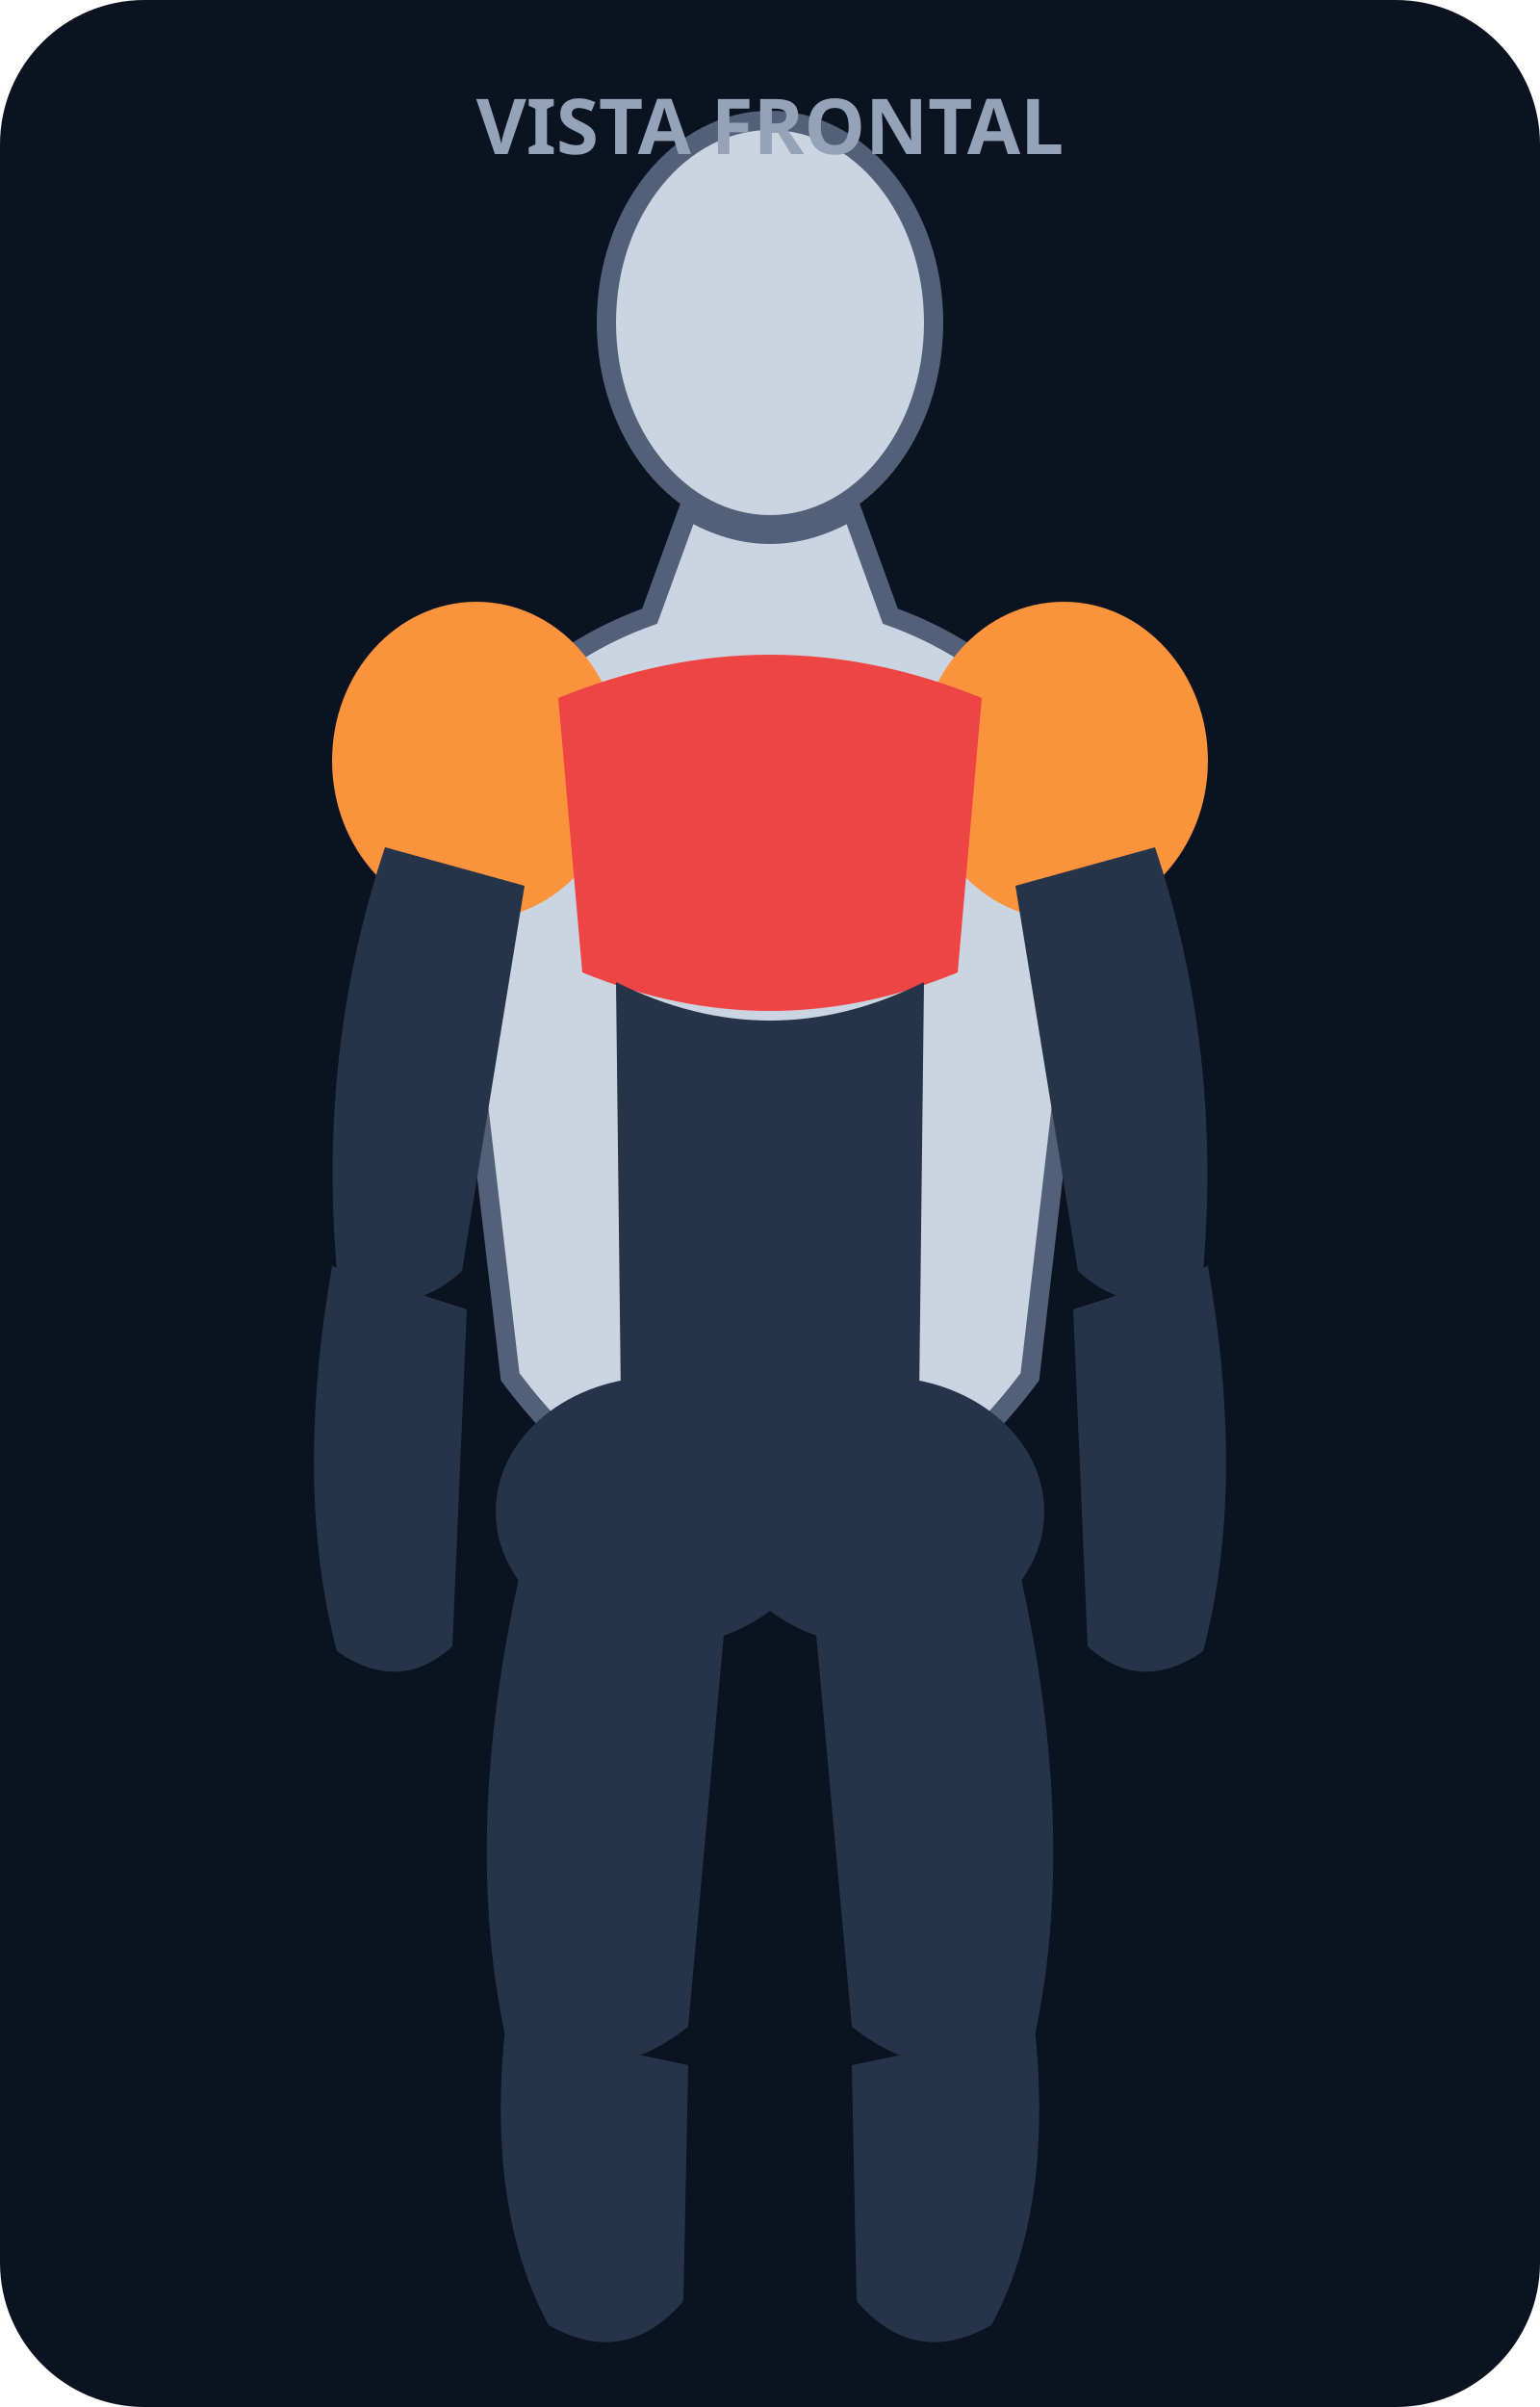
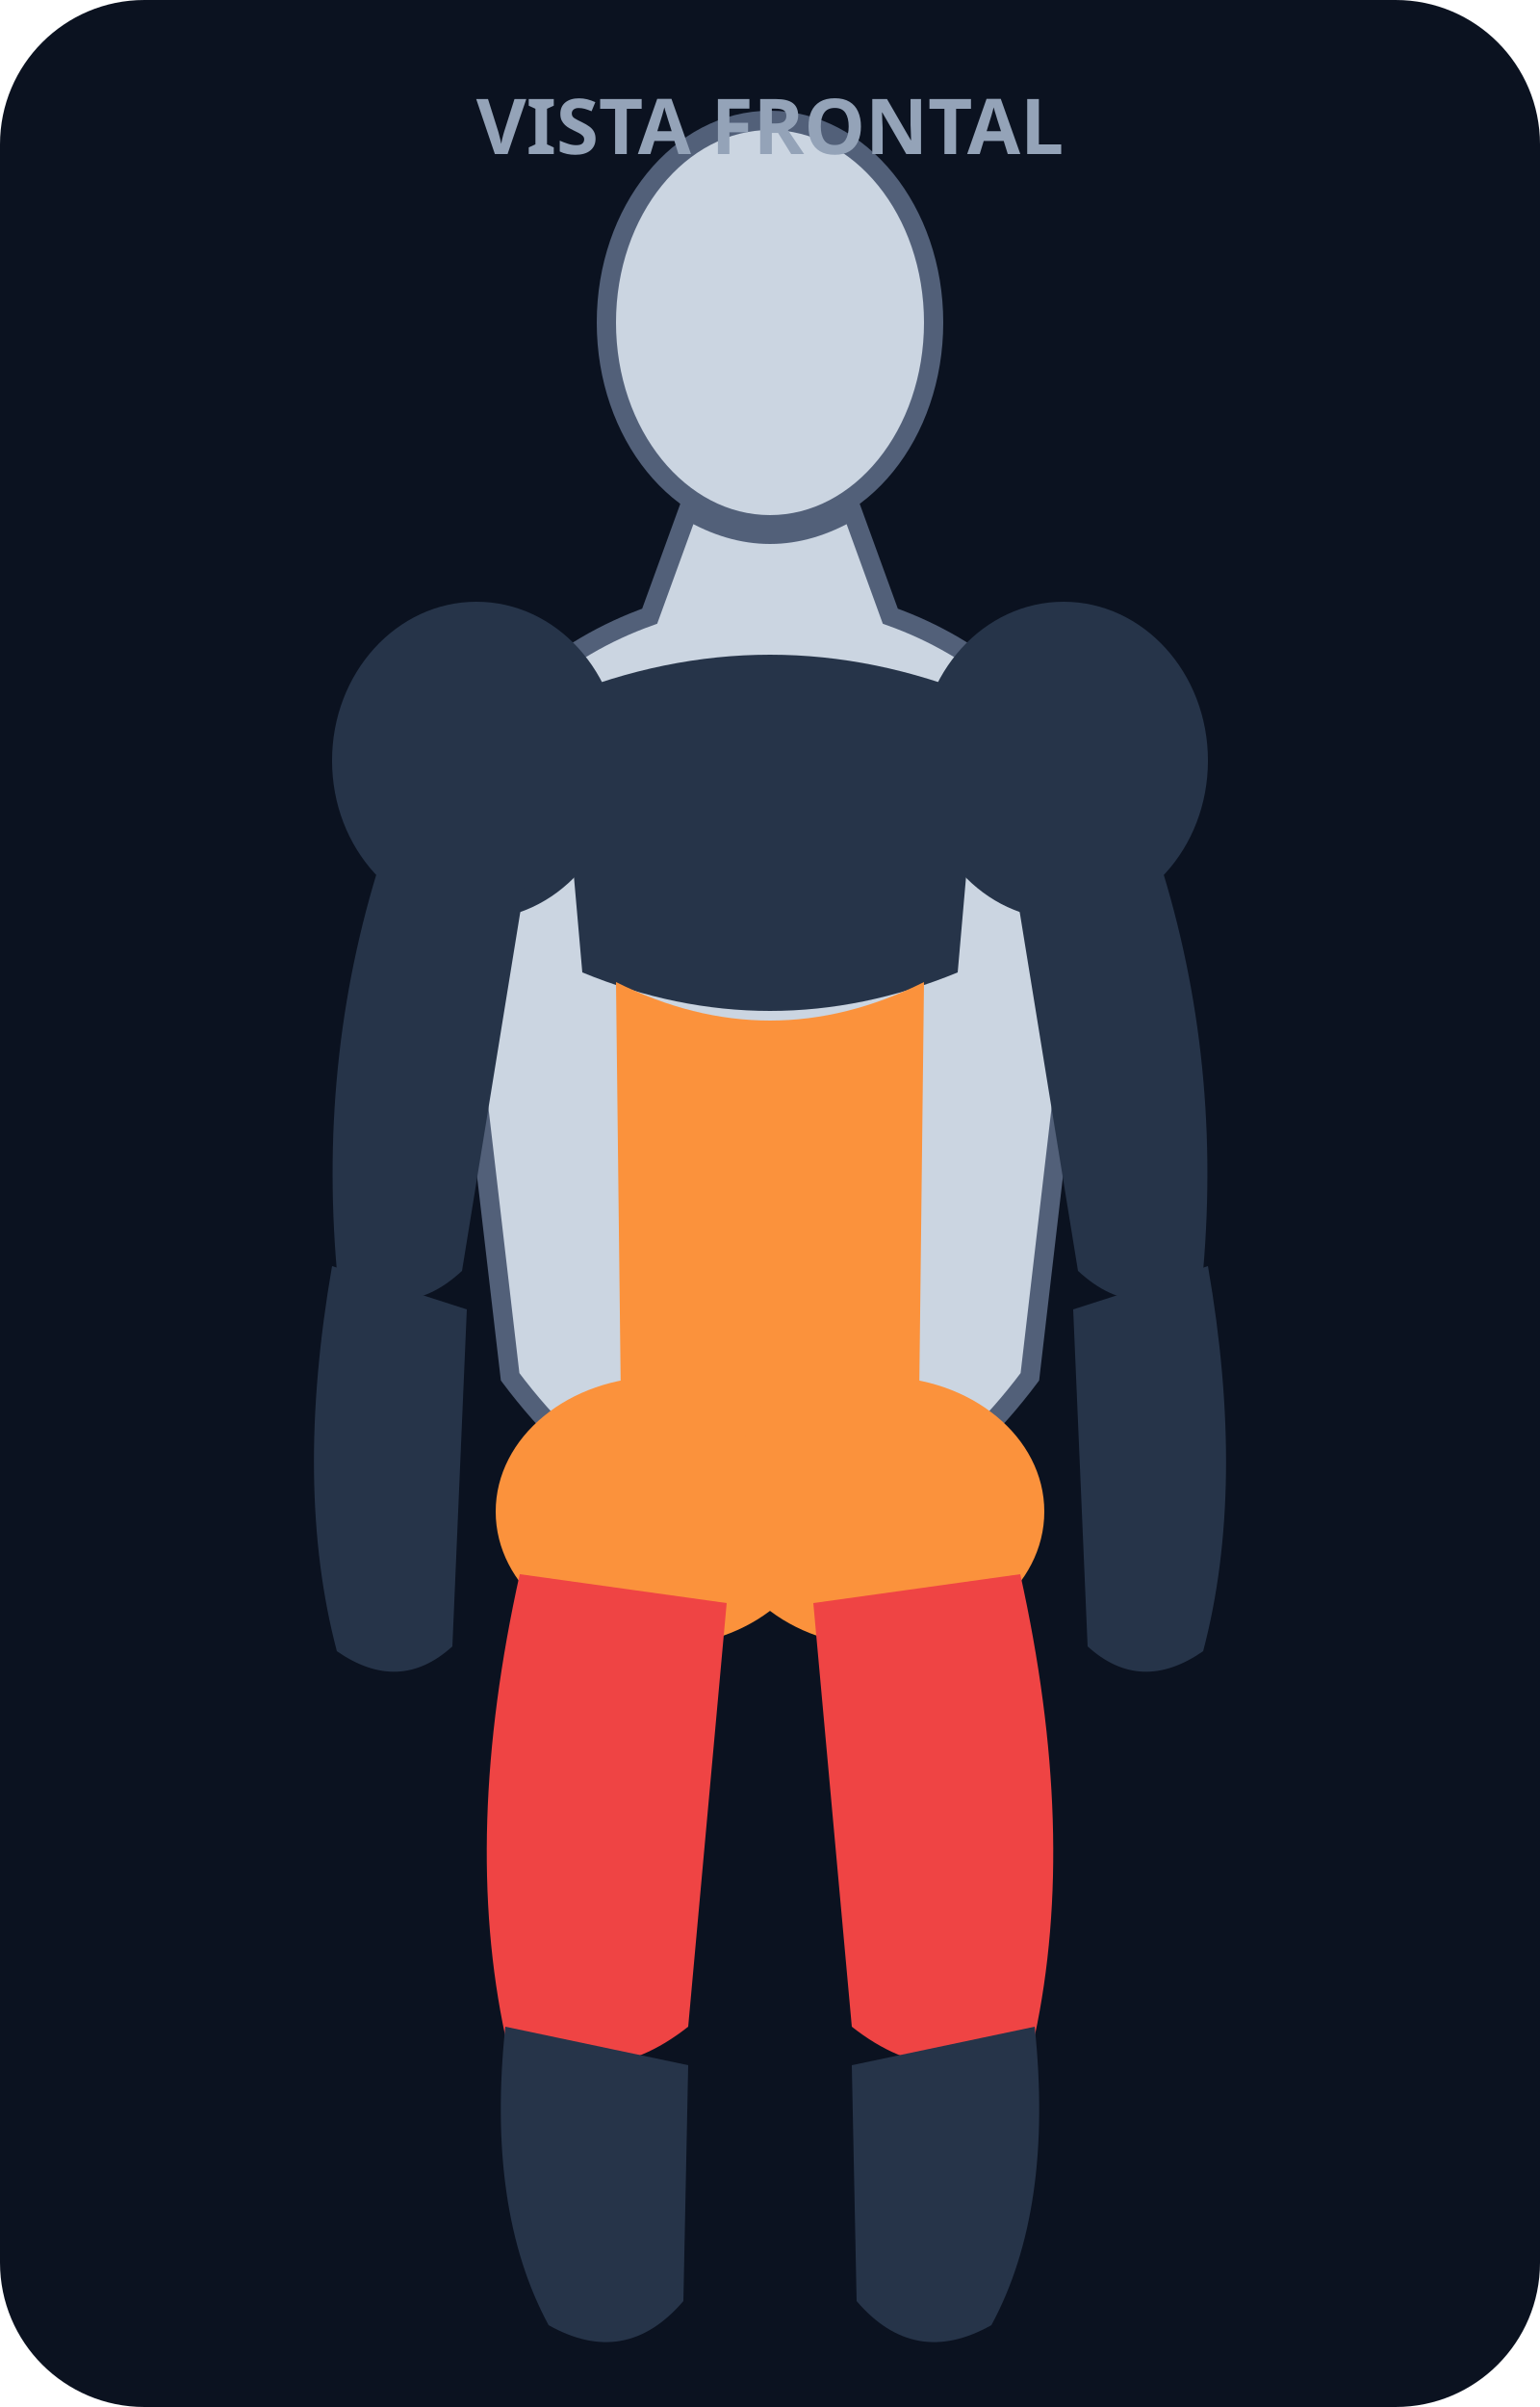
<svg xmlns="http://www.w3.org/2000/svg" viewBox="0 0 320 500">
  <rect width="320" height="500" rx="30" fill="#0b1220" />
  <ellipse cx="160" cy="67" rx="34" ry="42" fill="#cbd5e1" stroke="#526079" stroke-width="4" />
  <path d="M143 106 Q160 116 177 106 L185 128 Q213 138 228 166 L214 286 Q190 318 160 318 Q130 318 106 286 L92 166 Q107 138 135 128Z" fill="#cbd5e1" stroke="#526079" stroke-width="4" />
-   <ellipse cx="99" cy="158" rx="30" ry="33" fill="#fb923c" />
-   <ellipse cx="221" cy="158" rx="30" ry="33" fill="#fb923c" />
+   <ellipse cx="99" cy="158" rx="30" ry="33" fill="#263449" />
+   <ellipse cx="221" cy="158" rx="30" ry="33" fill="#263449" />
  <path d="M80 176 Q66 218 70 264 Q83 276 96 264 L109 184Z" fill="#263449" />
  <path d="M240 176 Q254 218 250 264 Q237 276 224 264 L211 184Z" fill="#263449" />
  <path d="M69 263 Q61 309 70 343 Q83 352 94 342 L97 272Z" fill="#263449" />
  <path d="M251 263 Q259 309 250 343 Q237 352 226 342 L223 272Z" fill="#263449" />
-   <path d="M116 145 Q160 127 204 145 L199 202 Q160 218 121 202Z" fill="#ef4444" />
-   <path d="M128 204 Q160 220 192 204 L191 290 Q160 304 129 290Z" fill="#263449" />
-   <ellipse cx="137" cy="314" rx="34" ry="28" fill="#263449" />
-   <ellipse cx="183" cy="314" rx="34" ry="28" fill="#263449" />
-   <path d="M108 327 Q96 381 105 423 Q124 436 143 421 L151 333Z" fill="#263449" />
-   <path d="M212 327 Q224 381 215 423 Q196 436 177 421 L169 333Z" fill="#263449" />
+   <path d="M116 145 Q160 127 204 145 L199 202 Q160 218 121 202Z" fill="#263449" />
+   <path d="M128 204 Q160 220 192 204 L191 290 Q160 304 129 290Z" fill="#fb923c" />
+   <ellipse cx="137" cy="314" rx="34" ry="28" fill="#fb923c" />
+   <ellipse cx="183" cy="314" rx="34" ry="28" fill="#fb923c" />
+   <path d="M108 327 Q96 381 105 423 Q124 436 143 421 L151 333Z" fill="#ef4444" />
+   <path d="M212 327 Q224 381 215 423 Q196 436 177 421 L169 333Z" fill="#ef4444" />
  <path d="M105 421 Q101 459 114 483 Q130 492 142 478 L143 429Z" fill="#263449" />
  <path d="M215 421 Q219 459 206 483 Q190 492 178 478 L177 429Z" fill="#263449" />
  <text x="160" y="32" text-anchor="middle" fill="#94a3b8" font-family="system-ui" font-size="16" font-weight="700">VISTA FRONTAL</text>
</svg>
